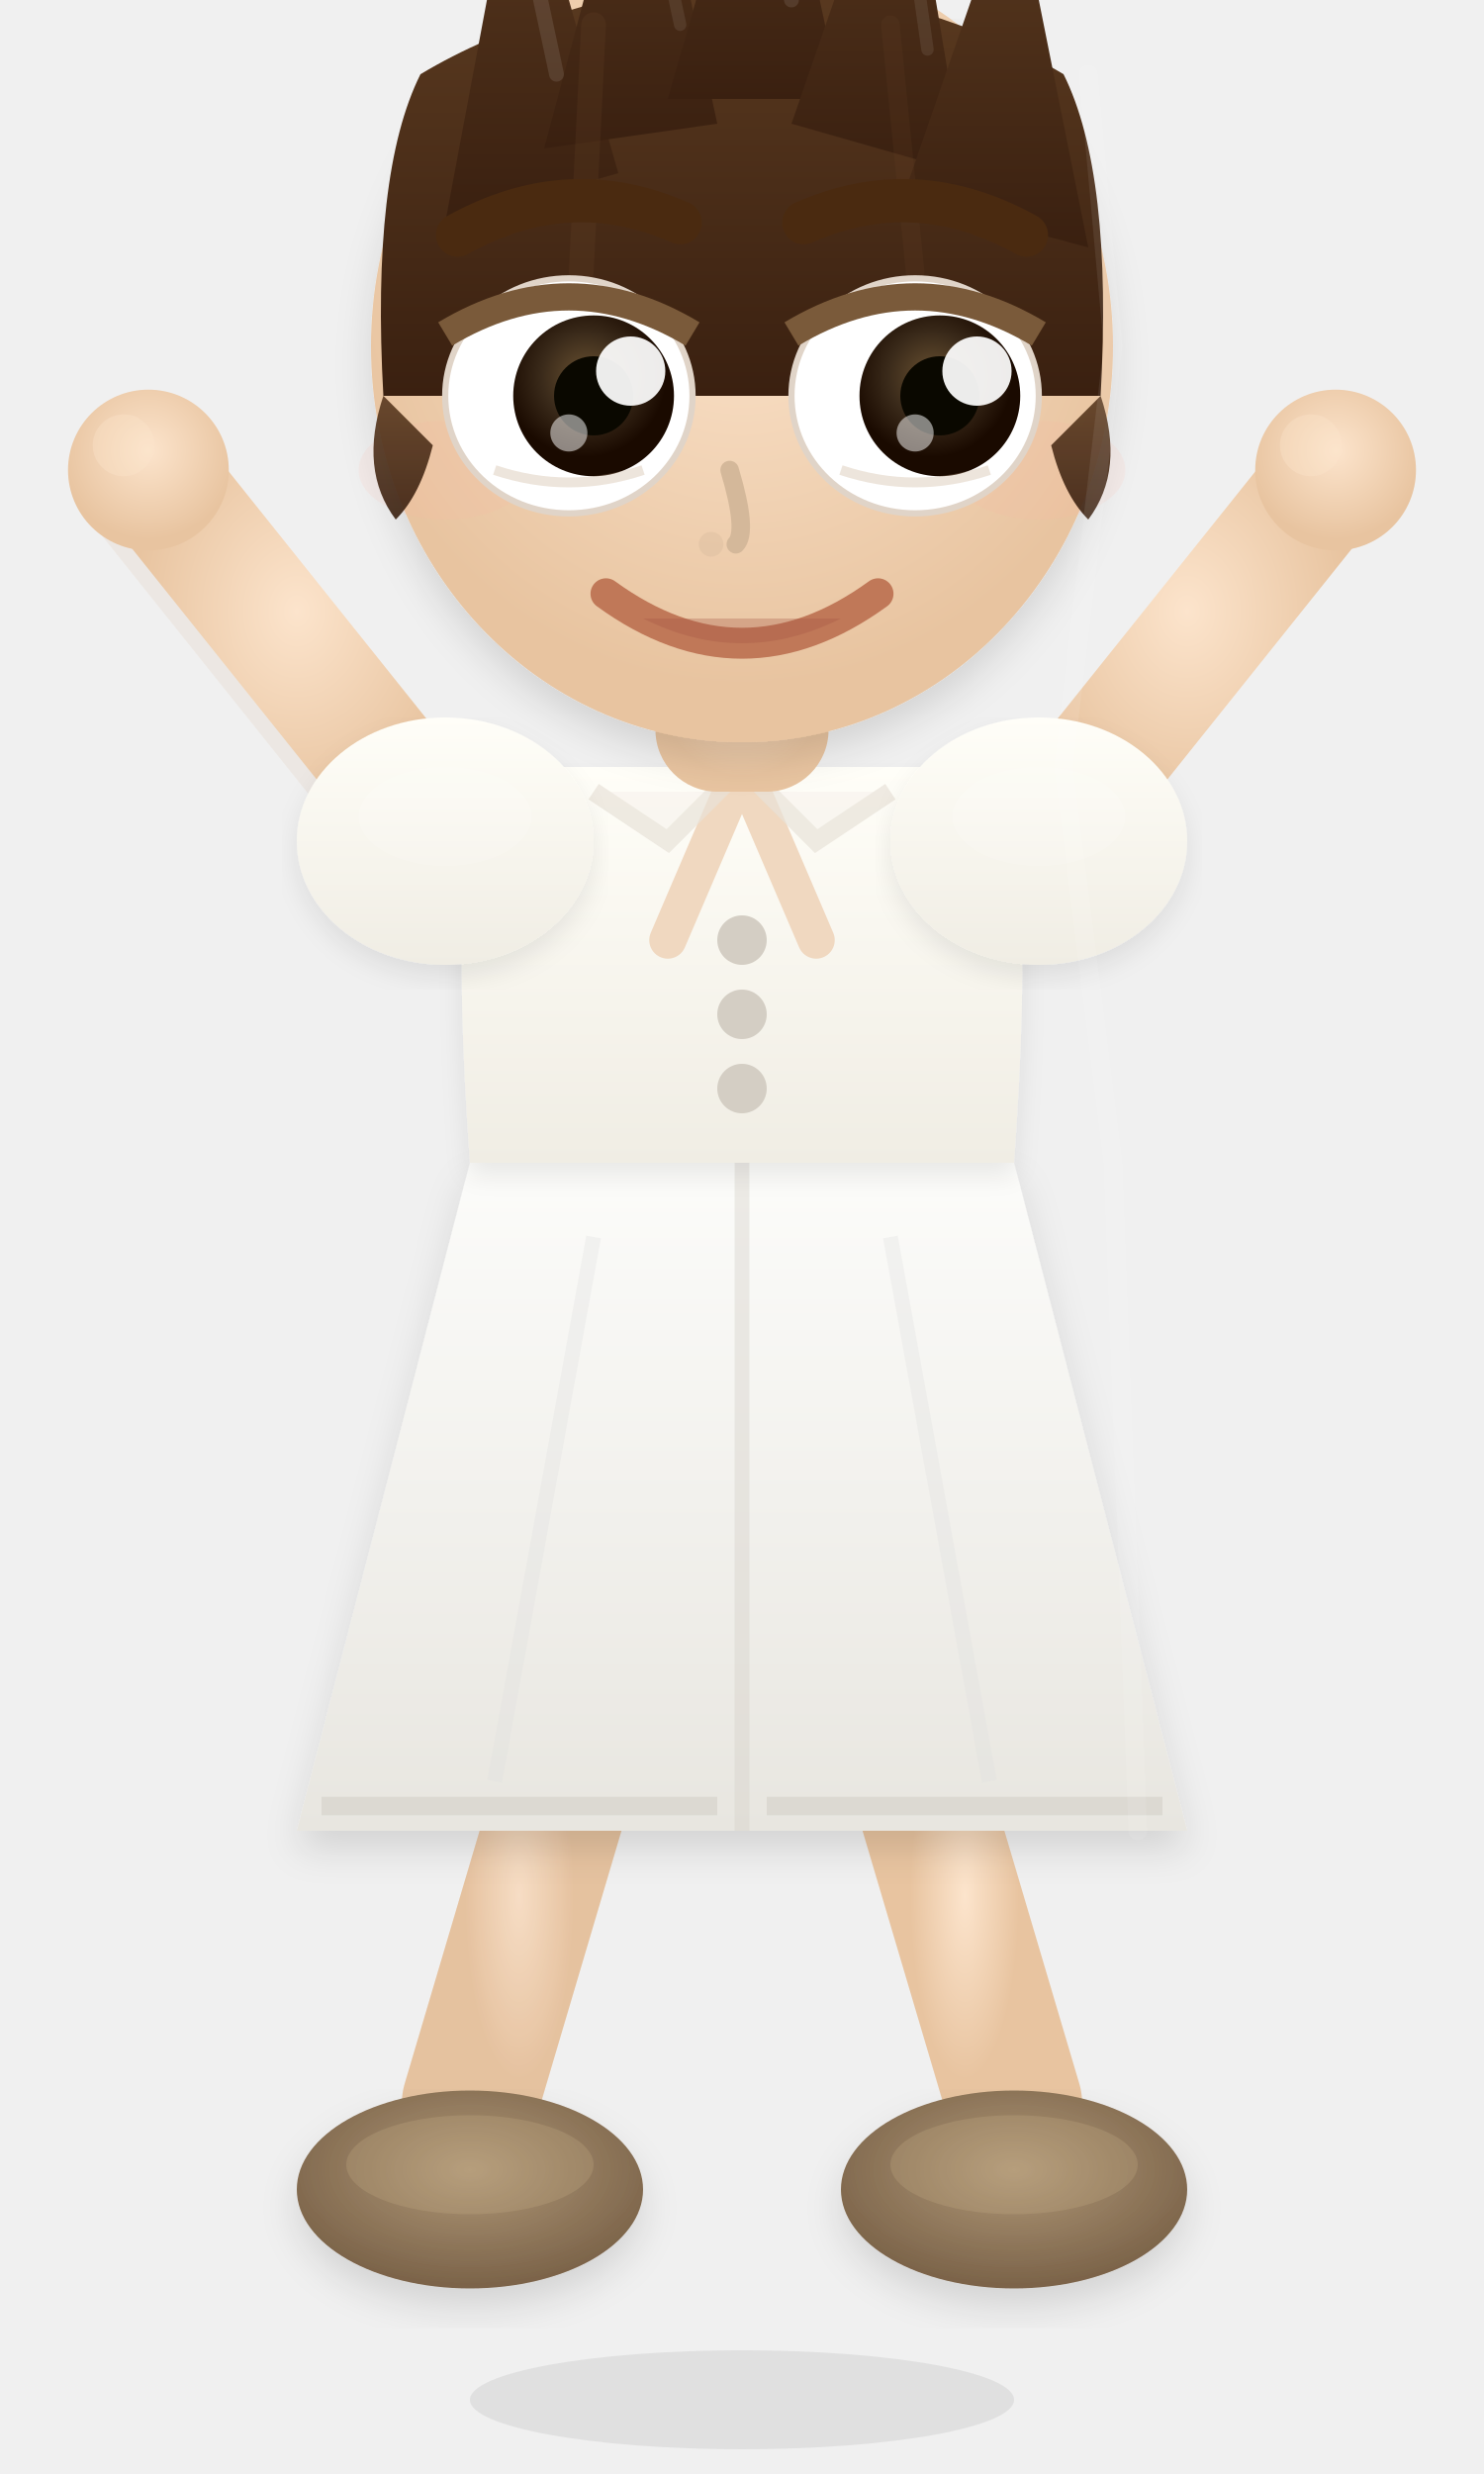
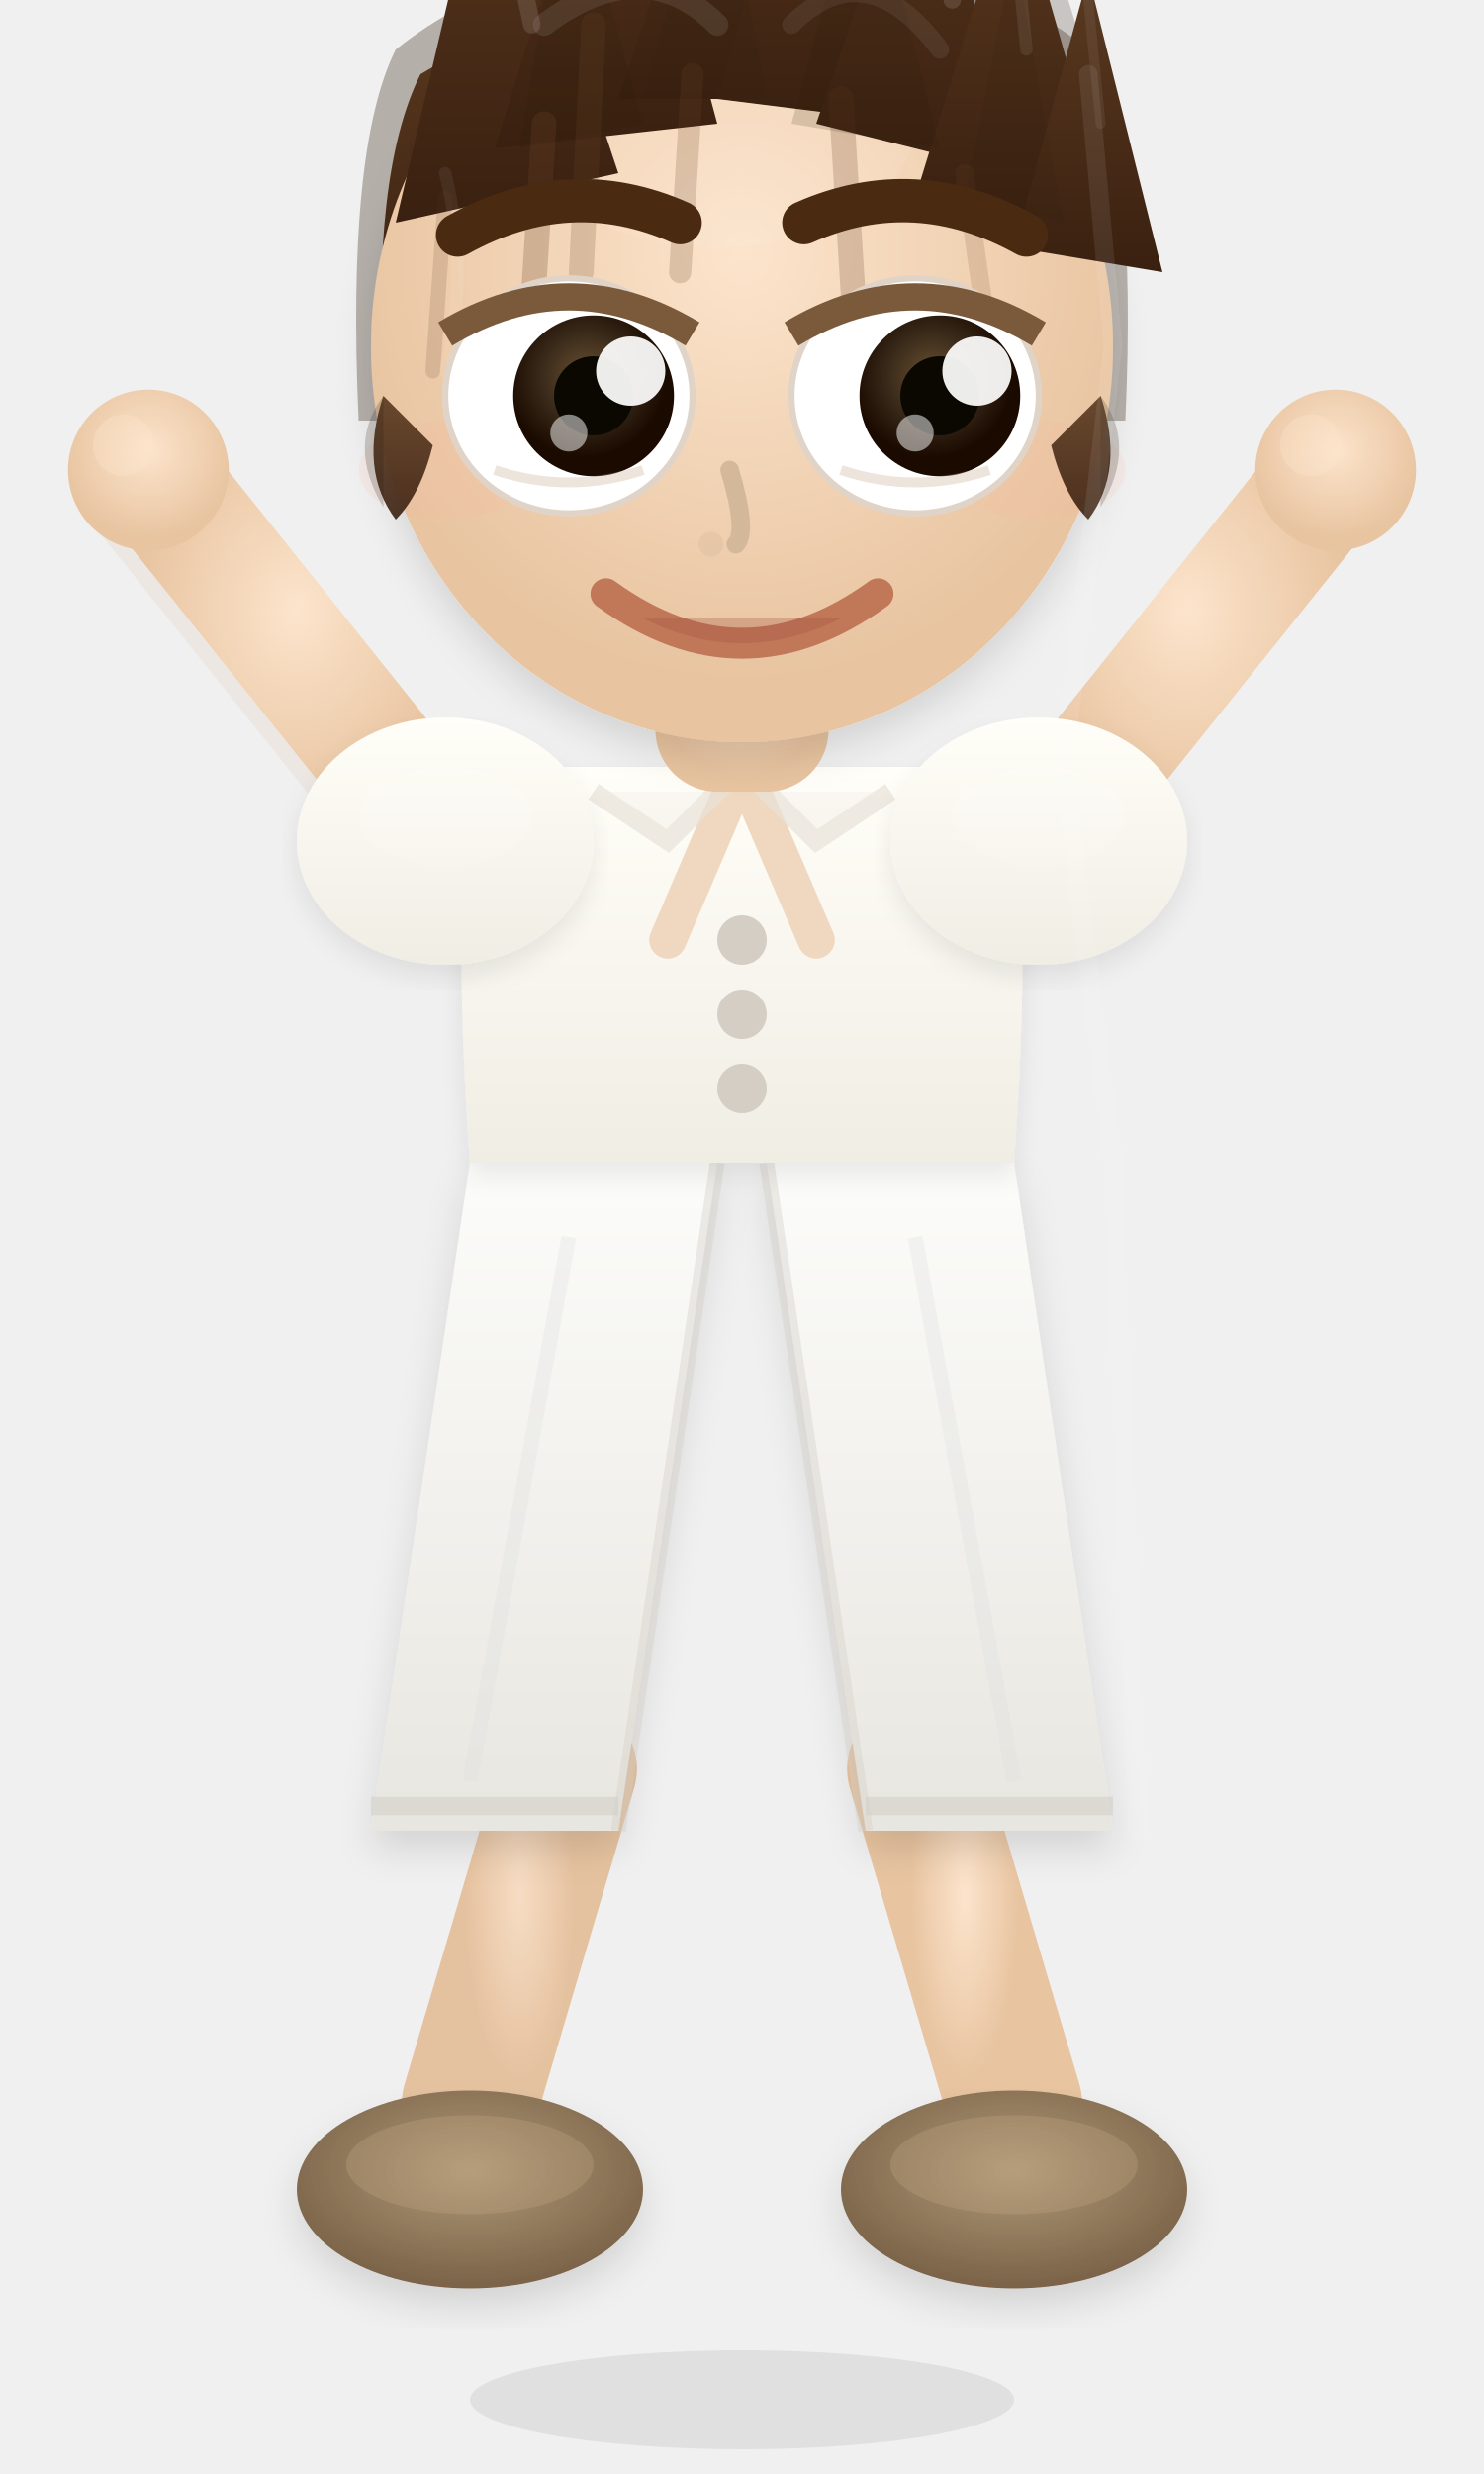
<svg xmlns="http://www.w3.org/2000/svg" viewBox="0 0 120 200">
  <defs>
    <radialGradient id="skin" cx="50%" cy="38%" r="55%">
      <stop offset="0%" stop-color="#fce4cc" />
      <stop offset="100%" stop-color="#e8c4a0" />
    </radialGradient>
    <linearGradient id="hair" x1="0" y1="0" x2="0" y2="1">
      <stop offset="0%" stop-color="#5a3a20" />
      <stop offset="100%" stop-color="#3a2010" />
    </linearGradient>
    <radialGradient id="iris" cx="45%" cy="38%" r="50%">
      <stop offset="0%" stop-color="#6a5232" />
      <stop offset="55%" stop-color="#3a2a1a" />
      <stop offset="100%" stop-color="#1a0a00" />
    </radialGradient>
    <linearGradient id="pants" x1="0" y1="0" x2="0" y2="1">
      <stop offset="0%" stop-color="#fcfcfa" />
      <stop offset="100%" stop-color="#e8e6e0" />
    </linearGradient>
    <linearGradient id="shirt" x1="0" y1="0" x2="0" y2="1">
      <stop offset="0%" stop-color="#fffef8" />
      <stop offset="100%" stop-color="#f0ede4" />
    </linearGradient>
    <radialGradient id="shoe" cx="50%" cy="40%" r="60%">
      <stop offset="0%" stop-color="#b09878" />
      <stop offset="100%" stop-color="#7a6248" />
    </radialGradient>
    <filter id="glow" x="-20%" y="-20%" width="140%" height="140%">
      <feGaussianBlur stdDeviation="1.2" result="blur" />
      <feComposite in="SourceGraphic" in2="blur" operator="over" />
    </filter>
    <filter id="shadow" x="-10%" y="-10%" width="120%" height="130%">
      <feDropShadow dx="0" dy="1.5" stdDeviation="1.5" flood-color="#000" flood-opacity="0.12" />
    </filter>
    <filter id="inner_shadow" x="-5%" y="-5%" width="110%" height="115%">
      <feDropShadow dx="0" dy="1" stdDeviation="1" flood-color="#000" flood-opacity="0.08" />
    </filter>
  </defs>
  <ellipse cx="60" cy="194" rx="22" ry="4" fill="#000" opacity="0.07" />
  <line x1="46" y1="143" x2="38" y2="170" stroke="url(#skin)" stroke-width="11" stroke-linecap="round" />
  <line x1="46" y1="143" x2="38" y2="170" stroke="#d8b898" stroke-width="11" stroke-linecap="round" opacity="0.15" />
  <line x1="74" y1="143" x2="82" y2="170" stroke="url(#skin)" stroke-width="11" stroke-linecap="round" />
  <ellipse cx="38" cy="177" rx="14" ry="8" fill="url(#shoe)" filter="url(#shadow)" />
  <ellipse cx="38" cy="175" rx="10" ry="4" fill="#c8b088" opacity="0.25" />
  <ellipse cx="82" cy="177" rx="14" ry="8" fill="url(#shoe)" filter="url(#shadow)" />
  <ellipse cx="82" cy="175" rx="10" ry="4" fill="#c8b088" opacity="0.25" />
-   <polygon points="24,148 38,94 82,94 96,148" fill="url(#pants)" filter="url(#shadow)" />
-   <line x1="60" y1="94" x2="60" y2="148" stroke="#d4d0c8" stroke-width="1.2" opacity="0.4" />
-   <line x1="48" y1="100" x2="40" y2="144" stroke="#ddd" stroke-width="1.2" opacity="0.3" />
-   <line x1="72" y1="100" x2="80" y2="144" stroke="#ddd" stroke-width="1.2" opacity="0.3" />
-   <line x1="26" y1="146" x2="58" y2="146" stroke="#d0ccc4" stroke-width="1.5" opacity="0.5" />
-   <line x1="62" y1="146" x2="94" y2="146" stroke="#d0ccc4" stroke-width="1.5" opacity="0.5" />
+   <polygon points="30,148 38,94 58,94 50,148" fill="url(#pants)" filter="url(#shadow)" />
+   <polygon points="70,148 62,94 82,94 90,148" fill="url(#pants)" filter="url(#shadow)" />
+   <line x1="58" y1="94" x2="50" y2="148" stroke="#d4d0c8" stroke-width="1.2" opacity="0.4" />
+   <line x1="62" y1="94" x2="70" y2="148" stroke="#d4d0c8" stroke-width="1.2" opacity="0.4" />
+   <line x1="46" y1="100" x2="38" y2="144" stroke="#ddd" stroke-width="1.2" opacity="0.3" />
+   <line x1="74" y1="100" x2="82" y2="144" stroke="#ddd" stroke-width="1.2" opacity="0.3" />
+   <line x1="30" y1="146" x2="50" y2="146" stroke="#d0ccc4" stroke-width="1.5" opacity="0.5" />
+   <line x1="70" y1="146" x2="90" y2="146" stroke="#d0ccc4" stroke-width="1.5" opacity="0.5" />
  <path d="M38,94 Q36,66 40,62 L80,62 Q84,66 82,94Z" fill="url(#shirt)" filter="url(#inner_shadow)" />
  <path d="M60,62 L54,76" stroke="#f0d8c0" stroke-width="3" fill="none" stroke-linecap="round" />
  <path d="M60,62 L66,76" stroke="#f0d8c0" stroke-width="3" fill="none" stroke-linecap="round" />
  <path d="M48,64 L54,68 L60,62 L66,68 L72,64" stroke="#e8e2d8" stroke-width="1.5" fill="#f8f4ee" opacity="0.7" />
  <circle cx="60" cy="76" r="2" fill="#d4cec4" />
  <circle cx="60" cy="82" r="2" fill="#d4cec4" />
  <circle cx="60" cy="88" r="2" fill="#d4cec4" />
  <line x1="36" y1="70" x2="12" y2="40" stroke="#d8b898" stroke-width="10" stroke-linecap="round" opacity="0.15" />
  <line x1="36" y1="68" x2="12" y2="38" stroke="url(#skin)" stroke-width="10" stroke-linecap="round" />
  <circle cx="12" cy="38" r="6.5" fill="url(#skin)" />
  <circle cx="10" cy="36" r="2.5" fill="#fce4cc" opacity="0.35" />
  <line x1="84" y1="68" x2="108" y2="38" stroke="url(#skin)" stroke-width="10" stroke-linecap="round" />
  <circle cx="108" cy="38" r="6.5" fill="url(#skin)" />
  <circle cx="106" cy="36" r="2.5" fill="#fce4cc" opacity="0.35" />
  <ellipse cx="36" cy="68" rx="12" ry="10" fill="url(#shirt)" filter="url(#inner_shadow)" />
  <ellipse cx="36" cy="66" rx="7" ry="4" fill="white" opacity="0.12" />
  <ellipse cx="84" cy="68" rx="12" ry="10" fill="url(#shirt)" filter="url(#inner_shadow)" />
  <ellipse cx="84" cy="66" rx="7" ry="4" fill="white" opacity="0.12" />
  <rect x="53" y="46" width="14" height="18" fill="url(#skin)" rx="5" />
+   <path d="M29,34 Q28,12 32,4 Q42,-4 60,-5 Q78,-4 88,4 Q92,12 91,34" fill="#2a1808" opacity="0.3" />
+   <polygon points="34,18 40,-18 50,12" fill="#2a1808" opacity="0.2" />
+   <polygon points="42,12 50,-22 58,8" fill="#2a1808" opacity="0.18" />
+   <polygon points="52,8 62,-24 70,6" fill="#2a1808" opacity="0.2" />
+   <polygon points="62,10 73,-20 80,12" fill="#2a1808" opacity="0.18" />
+   <polygon points="71,16 82,-14 92,18" fill="#2a1808" opacity="0.2" />
+   <path d="M31,32 Q30,14 34,6 Q44,0 60,-2 Q76,0 86,6 Q90,14 89,32" fill="url(#hair)" />
  <ellipse cx="60" cy="28" rx="30" ry="32" fill="url(#skin)" filter="url(#shadow)" />
  <ellipse cx="36" cy="38" rx="7" ry="4" fill="#ffb0a0" opacity="0.12" />
  <ellipse cx="84" cy="38" rx="7" ry="4" fill="#ffb0a0" opacity="0.12" />
  <ellipse cx="58" cy="10" rx="16" ry="10" fill="white" opacity="0.07" />
-   <path d="M31,32 Q30,14 34,6 Q44,0 60,-2 Q76,0 86,6 Q90,14 89,32" fill="url(#hair)" />
  <path d="M31,32 Q29,38 32,42 Q34,40 35,36" fill="url(#hair)" opacity="0.9" />
  <path d="M89,32 Q91,38 88,42 Q86,40 85,36" fill="url(#hair)" opacity="0.9" />
-   <polygon points="36,18 42,-14 50,14" fill="url(#hair)" />
-   <polygon points="44,12 52,-18 58,10" fill="url(#hair)" />
-   <polygon points="54,8 62,-20 68,8" fill="url(#hair)" />
-   <polygon points="64,10 73,-16 78,14" fill="url(#hair)" />
-   <polygon points="73,16 82,-10 88,20" fill="url(#hair)" />
-   <line x1="42" y1="-8" x2="45" y2="6" stroke="white" stroke-width="1.2" opacity="0.1" stroke-linecap="round" />
-   <line x1="52" y1="-12" x2="55" y2="2" stroke="white" stroke-width="1" opacity="0.08" stroke-linecap="round" />
-   <line x1="62" y1="-14" x2="64" y2="0" stroke="white" stroke-width="1.2" opacity="0.1" stroke-linecap="round" />
-   <line x1="73" y1="-10" x2="75" y2="4" stroke="white" stroke-width="1" opacity="0.08" stroke-linecap="round" />
+   <path d="M31,32 Q28,36 31,41" fill="#2a1808" opacity="0.2" />
+   <path d="M89,32 Q92,36 89,41" fill="#2a1808" opacity="0.2" />
+   <polygon points="32,18 40,-16 50,14" fill="url(#hair)" />
+   <polygon points="40,12 50,-20 58,10" fill="url(#hair)" />
+   <polygon points="50,8 60,-22 68,8" fill="url(#hair)" />
+   <polygon points="58,8 66,-20 74,10" fill="url(#hair)" />
+   <polygon points="66,10 75,-16 82,14" fill="url(#hair)" />
+   <polygon points="74,16 82,-10 90,18" fill="url(#hair)" />
+   <polygon points="82,20 88,-2 94,22" fill="url(#hair)" />
+   <polygon points="42,12 46,-12 52,10" fill="#2a1808" opacity="0.15" />
+   <polygon points="52,8 58,-14 62,8" fill="#2a1808" opacity="0.12" />
+   <polygon points="64,10 70,-12 76,12" fill="#2a1808" opacity="0.15" />
+   <polygon points="78,16 82,-4 86,18" fill="#2a1808" opacity="0.12" />
+   <line x1="40" y1="-12" x2="43" y2="2" stroke="white" stroke-width="1.4" opacity="0.12" stroke-linecap="round" />
+   <line x1="50" y1="-16" x2="53" y2="-2" stroke="white" stroke-width="1.2" opacity="0.1" stroke-linecap="round" />
+   <line x1="60" y1="-18" x2="62" y2="-4" stroke="white" stroke-width="1.4" opacity="0.13" stroke-linecap="round" />
+   <line x1="66" y1="-16" x2="68" y2="-2" stroke="white" stroke-width="1.2" opacity="0.1" stroke-linecap="round" />
+   <line x1="75" y1="-12" x2="77" y2="0" stroke="white" stroke-width="1.4" opacity="0.12" stroke-linecap="round" />
+   <line x1="82" y1="-6" x2="83" y2="4" stroke="white" stroke-width="1" opacity="0.08" stroke-linecap="round" />
+   <line x1="88" y1="0" x2="89" y2="10" stroke="white" stroke-width="0.8" opacity="0.07" stroke-linecap="round" />
+   <path d="M44,10 L43,26" stroke="#6a4428" stroke-width="2" fill="none" stroke-linecap="round" opacity="0.25" />
+   <path d="M56,6 L55,22" stroke="#6a4428" stroke-width="1.8" fill="none" stroke-linecap="round" opacity="0.2" />
+   <path d="M68,8 L69,24" stroke="#5a3420" stroke-width="2" fill="none" stroke-linecap="round" opacity="0.2" />
+   <path d="M78,14 L80,28" stroke="#6a4428" stroke-width="1.5" fill="none" stroke-linecap="round" opacity="0.15" />
  <path d="M48,2 L47,22" stroke="#6a4428" stroke-width="2" fill="none" stroke-linecap="round" opacity="0.2" />
-   <path d="M72,2 L74,22" stroke="#6a4428" stroke-width="1.5" fill="none" stroke-linecap="round" opacity="0.15" />
+   <path d="M36,16 L35,30" stroke="#5a3420" stroke-width="1.2" fill="none" stroke-linecap="round" opacity="0.15" />
+   <path d="M44,2 Q52,-4 58,2" stroke="white" stroke-width="1.8" fill="none" stroke-linecap="round" opacity="0.09" />
+   <path d="M64,2 Q70,-4 76,4" stroke="white" stroke-width="1.5" fill="none" stroke-linecap="round" opacity="0.07" />
+   <path d="M36,14 Q38,22 36,30" stroke="white" stroke-width="1" fill="none" stroke-linecap="round" opacity="0.06" />
  <ellipse cx="46" cy="32" rx="10" ry="9.5" fill="white" stroke="#e0d4c8" stroke-width="0.5" />
  <ellipse cx="74" cy="32" rx="10" ry="9.5" fill="white" stroke="#e0d4c8" stroke-width="0.5" />
  <circle cx="48" cy="32" r="6.5" fill="url(#iris)" />
  <circle cx="76" cy="32" r="6.5" fill="url(#iris)" />
  <circle cx="48" cy="32" r="3.2" fill="#0a0800" />
  <circle cx="76" cy="32" r="3.2" fill="#0a0800" />
  <circle cx="51" cy="30" r="2.8" fill="white" opacity="0.92" />
  <circle cx="79" cy="30" r="2.8" fill="white" opacity="0.92" />
  <circle cx="46" cy="35" r="1.5" fill="white" opacity="0.5" />
  <circle cx="74" cy="35" r="1.5" fill="white" opacity="0.5" />
  <path d="M36,27 Q46,21 56,27" stroke="#7a5a3a" stroke-width="2.2" fill="none" />
  <path d="M64,27 Q74,21 84,27" stroke="#7a5a3a" stroke-width="2.2" fill="none" />
  <path d="M40,38 Q46,40 52,38" stroke="#c4a888" stroke-width="0.8" fill="none" opacity="0.3" />
  <path d="M68,38 Q74,40 80,38" stroke="#c4a888" stroke-width="0.8" fill="none" opacity="0.3" />
  <path d="M37,19 Q46,14 55,18" stroke="#4a2a10" stroke-width="3.5" fill="none" stroke-linecap="round" />
  <path d="M65,18 Q74,14 83,19" stroke="#4a2a10" stroke-width="3.5" fill="none" stroke-linecap="round" />
  <path d="M59,38 Q60.5,43 59.5,44" stroke="#d4b89a" stroke-width="1.5" fill="none" stroke-linecap="round" />
  <circle cx="57.5" cy="44" r="1" fill="#d4b89a" opacity="0.35" />
  <path d="M49,48 Q60,56 71,48" stroke="#c07858" stroke-width="2.5" fill="none" stroke-linecap="round" />
  <path d="M52,50 Q60,54 68,50" fill="#a05040" opacity="0.3" />
  <path d="M88,6 L90,28 L86,62 L90,94 L92,148" stroke="white" stroke-width="1.5" fill="none" opacity="0.08" stroke-linecap="round" />
</svg>
